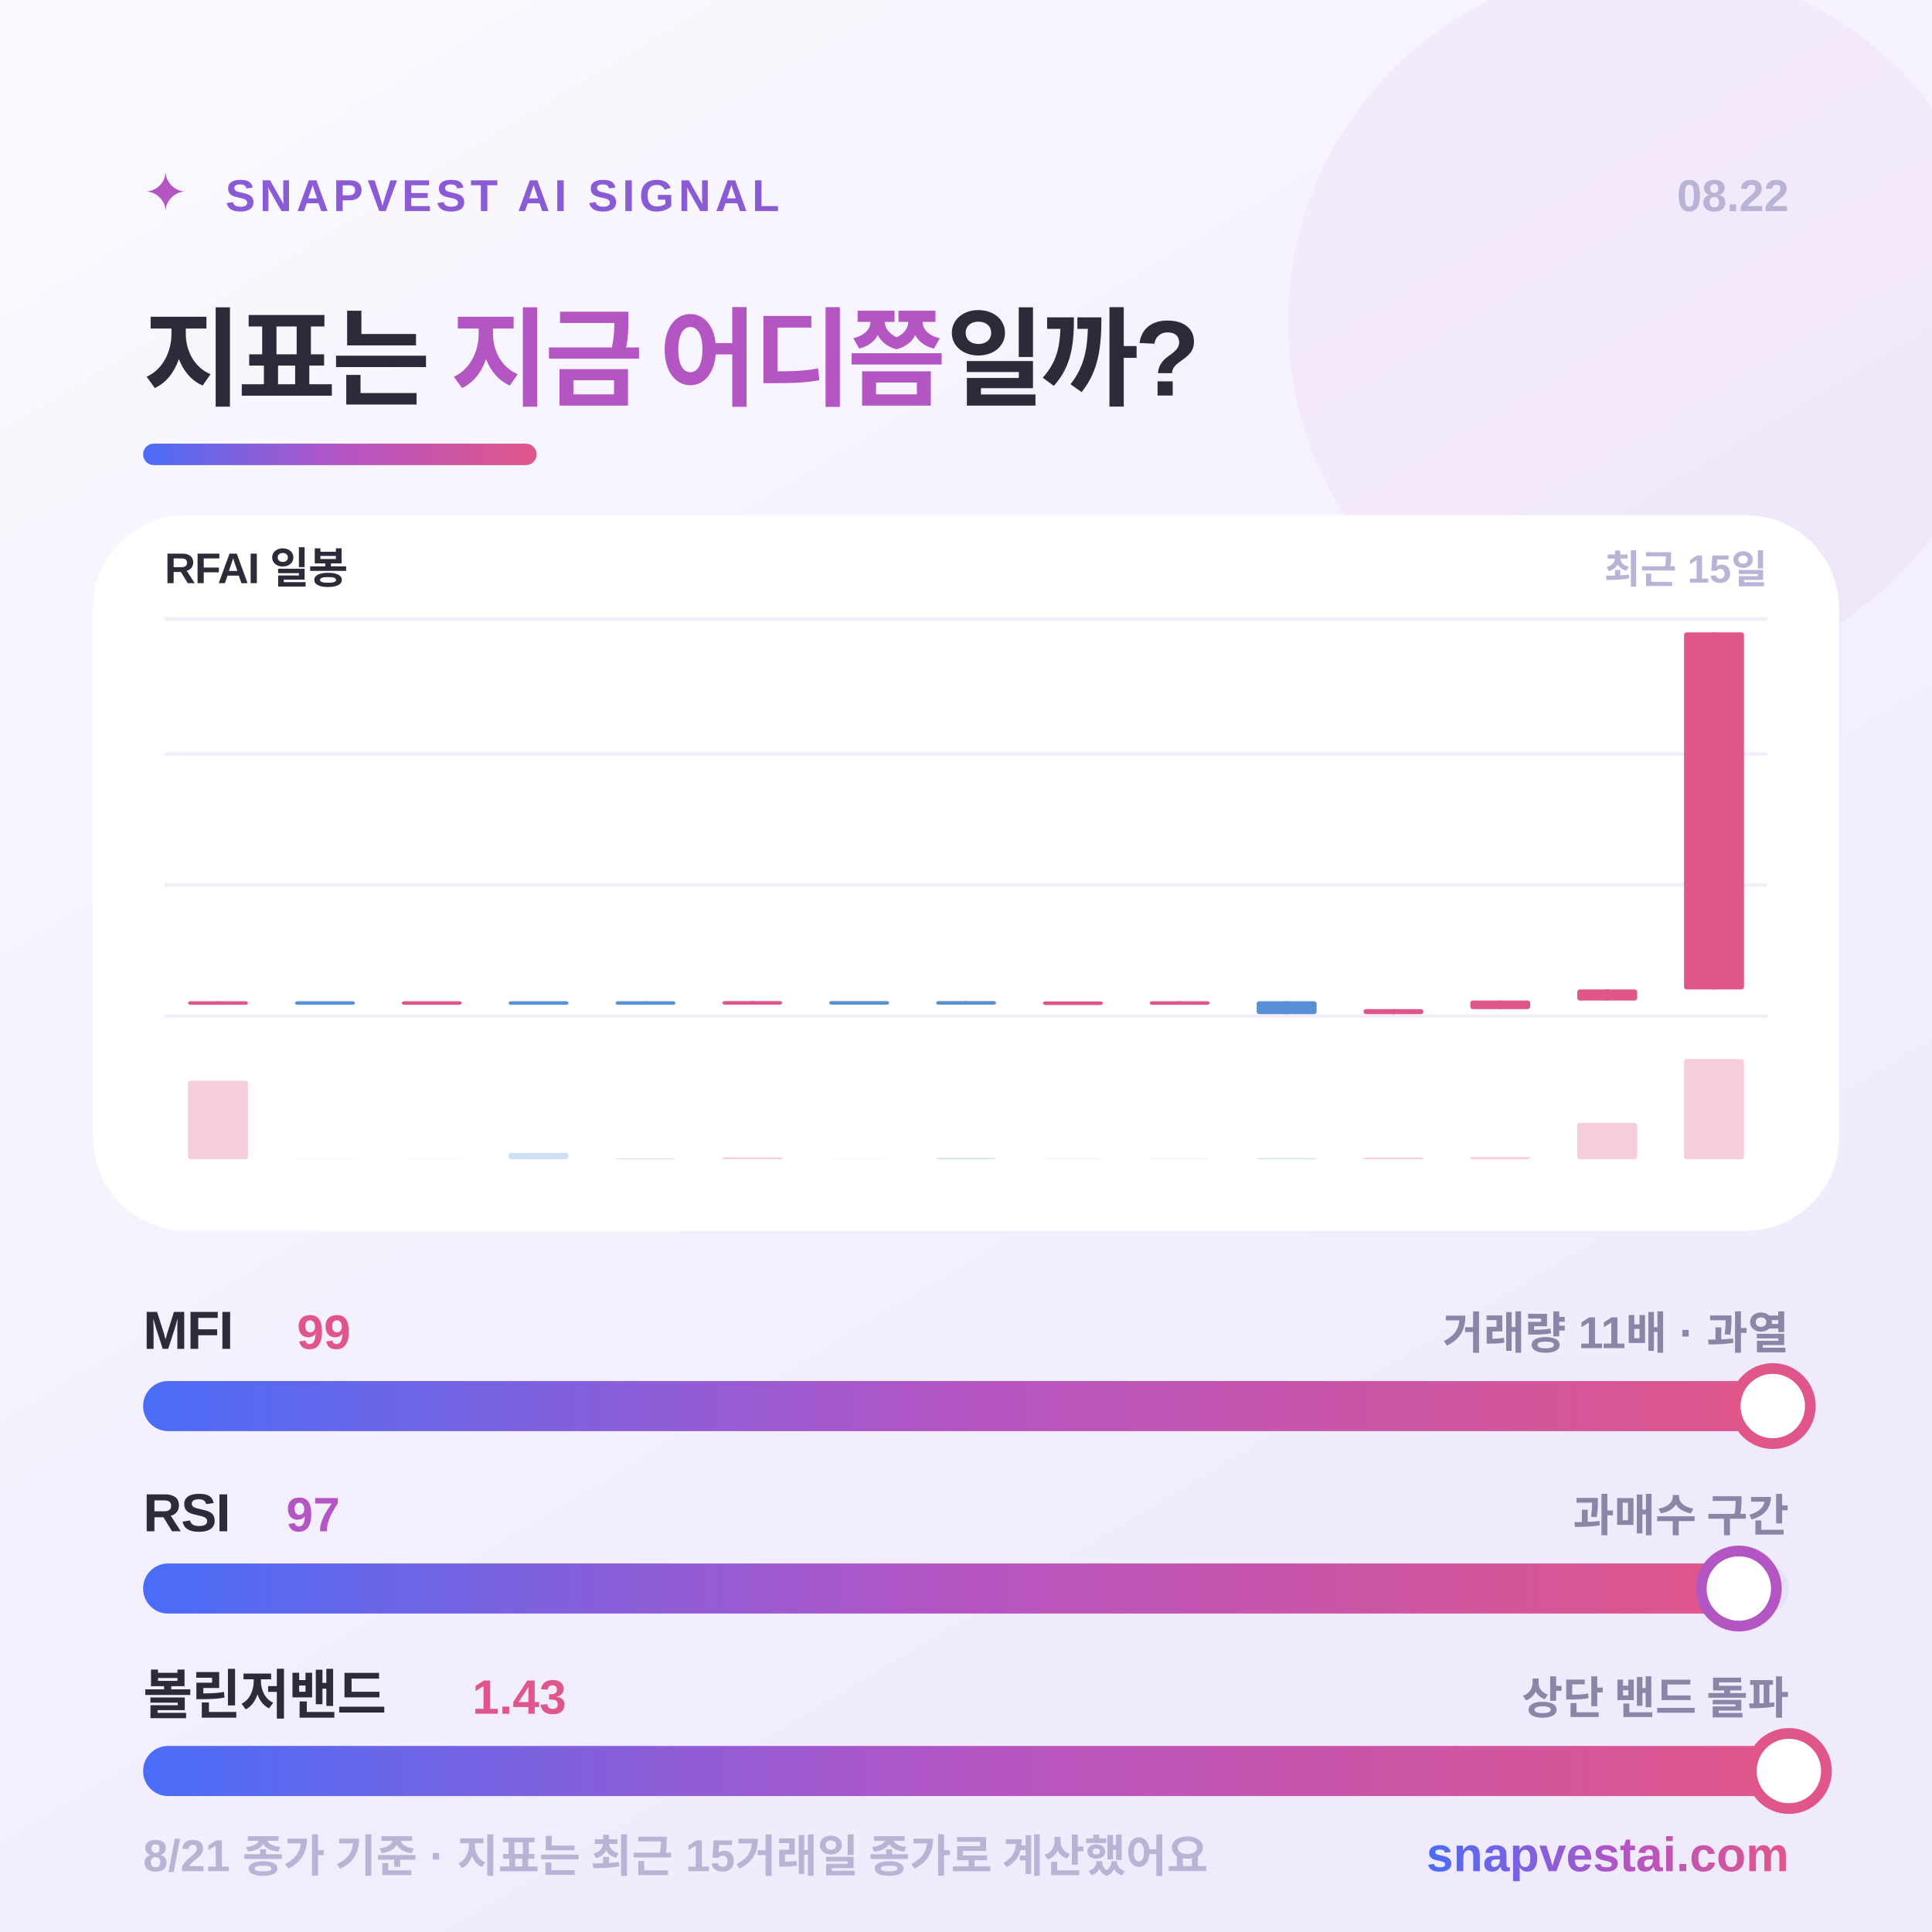
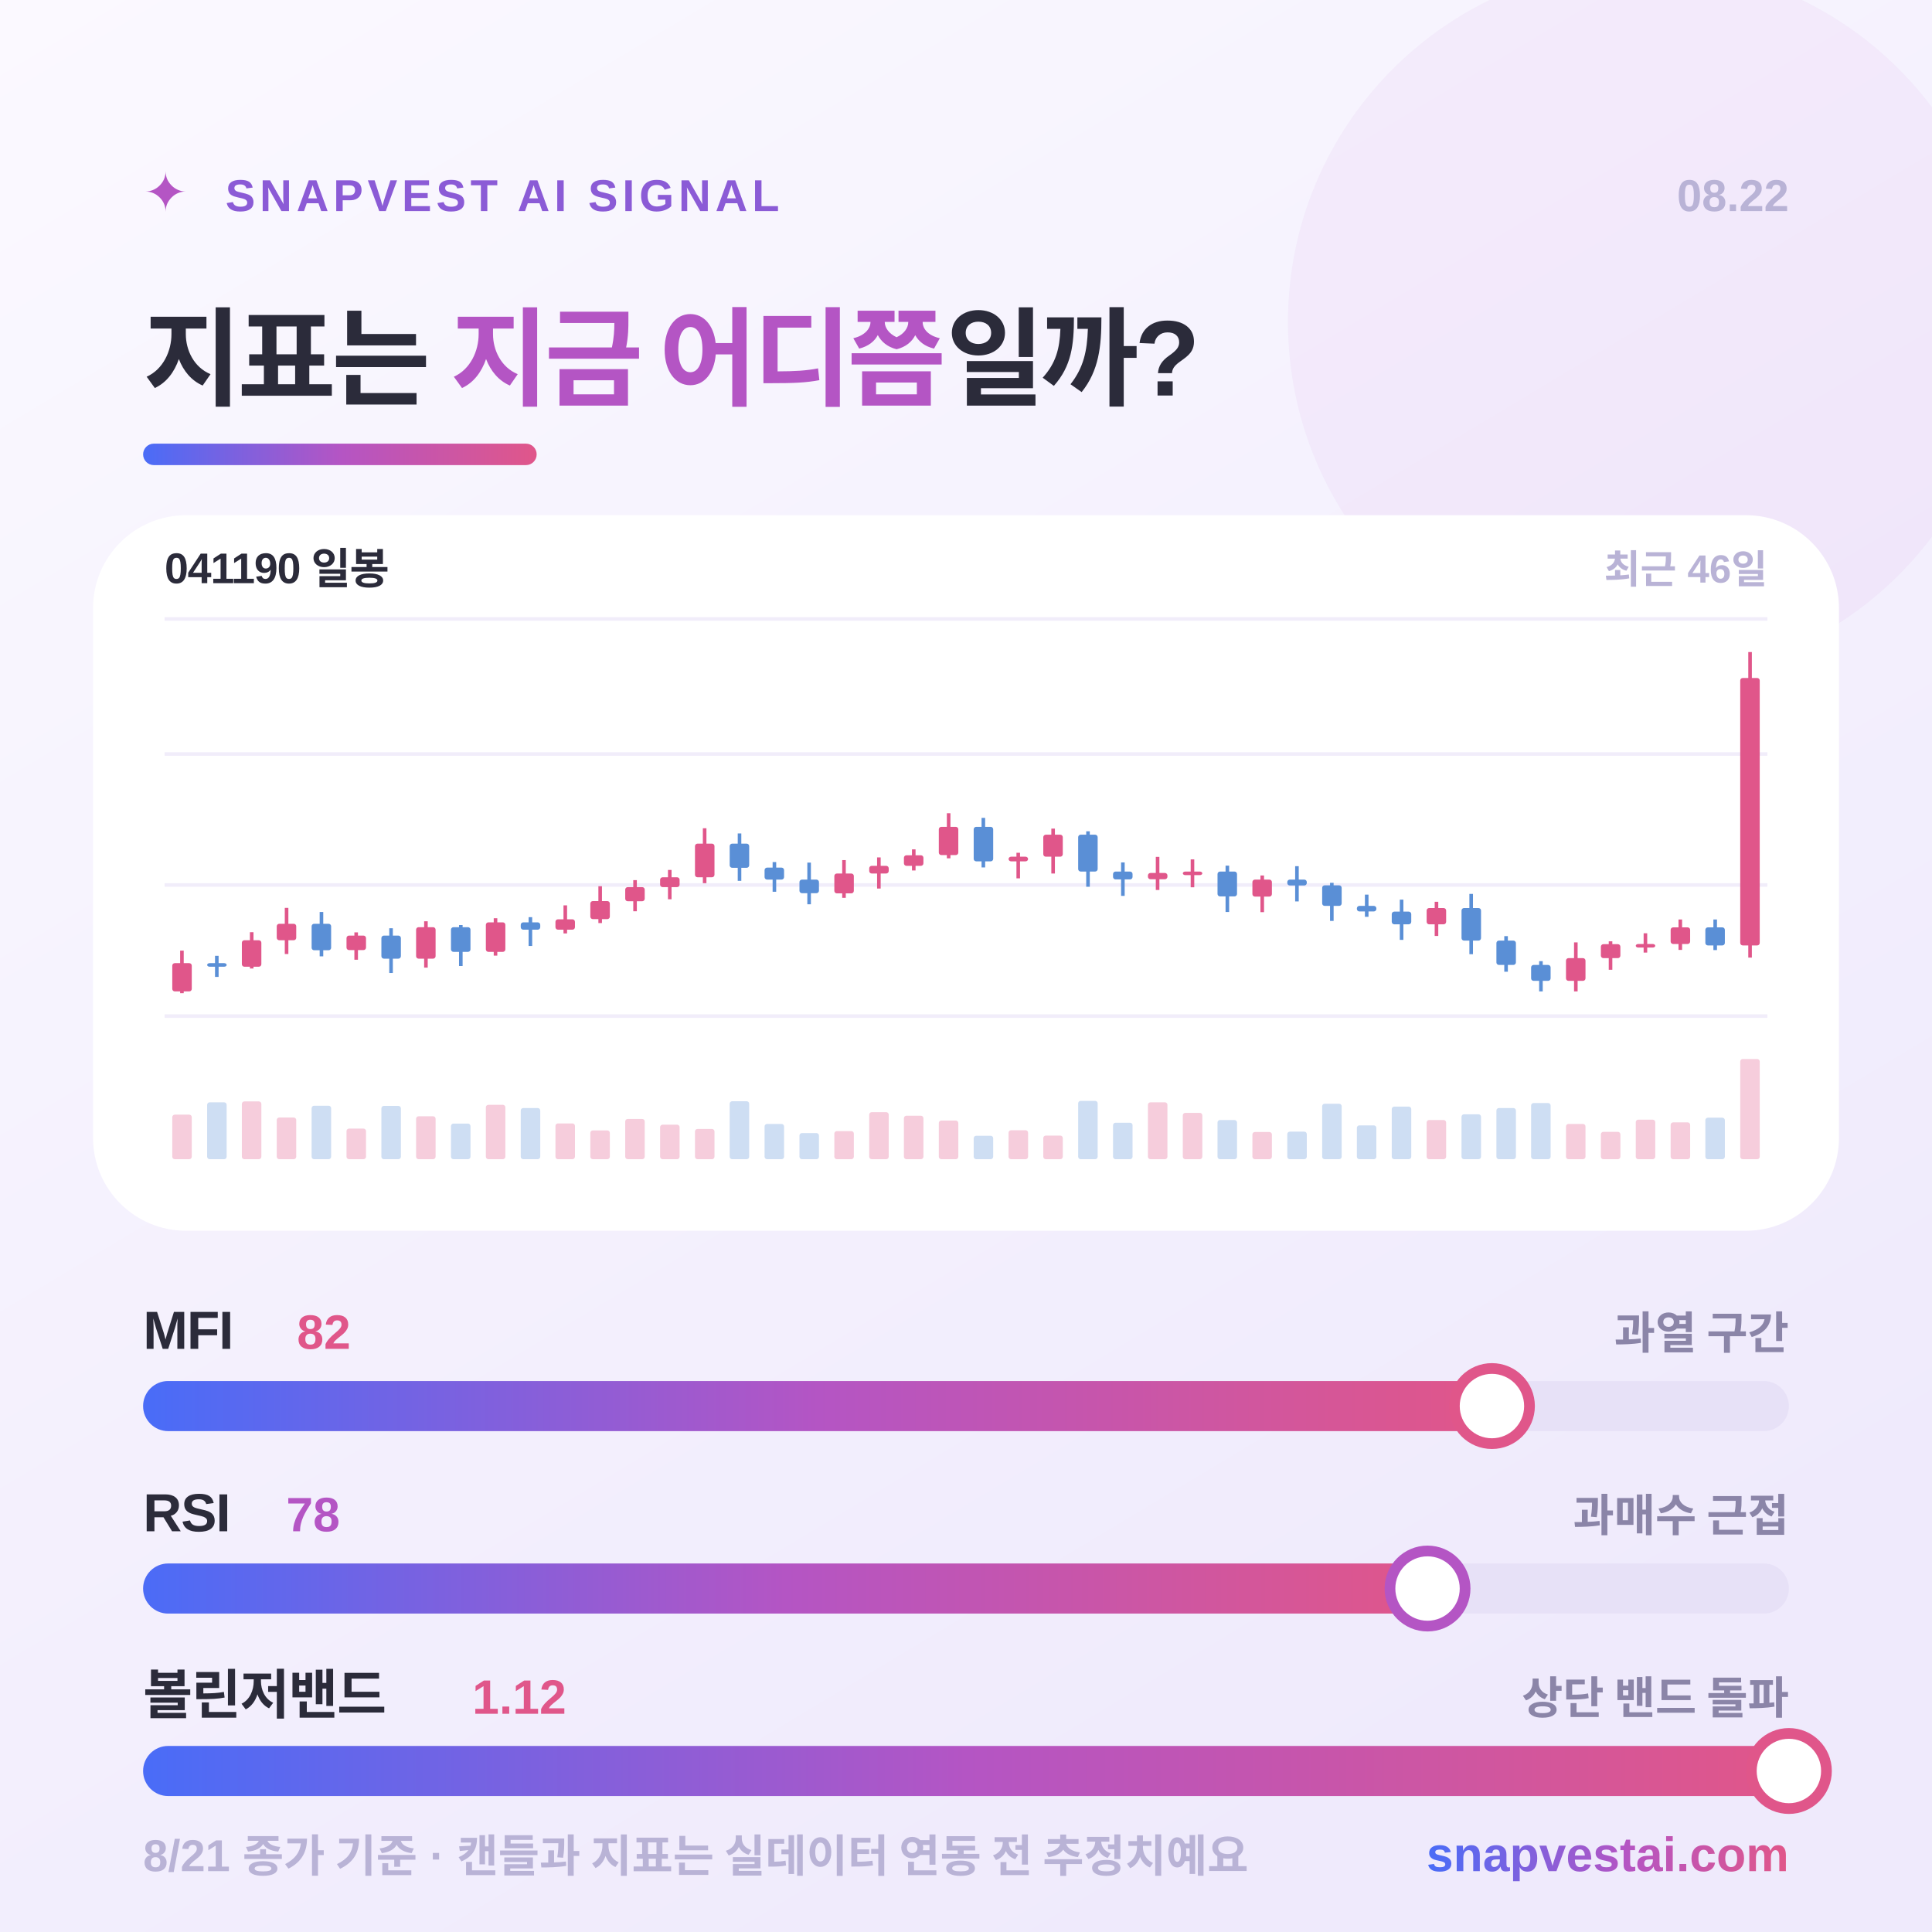
<svg xmlns="http://www.w3.org/2000/svg" width="1080" height="1080" viewBox="0 0 1080 1080" role="img">
  <defs>
    <linearGradient id="bg" x1="0" y1="0" x2="0.6" y2="1">
      <stop offset="0" stop-color="#FBF9FF" />
      <stop offset="1" stop-color="#EFEAFC" />
    </linearGradient>
    <linearGradient id="line" x1="0" y1="0" x2="1" y2="0">
      <stop offset="0" stop-color="#4A6CF7" />
      <stop offset="0.5" stop-color="#B455C4" />
      <stop offset="1" stop-color="#E0568A" />
    </linearGradient>
    <linearGradient id="dom" x1="0" y1="0" x2="1" y2="0">
      <stop offset="0" stop-color="#4A6CF7" />
      <stop offset="0.55" stop-color="#B455C4" />
      <stop offset="1" stop-color="#E0568A" />
    </linearGradient>
  </defs>
  <rect width="1080" height="1080" fill="url(#bg)" />
  <circle cx="920" cy="180" r="200" fill="#B455C4" opacity="0.06" />
  <rect x="52" y="288" width="976" height="400" rx="52" fill="#FFFFFF" />
  <g font-family="Pretendard, Poppins, Arial, sans-serif">
-     <text x="92" y="326" font-size="24" font-weight="700" letter-spacing="-0.5" fill="#2B2B3A">RFAI 일봉</text>
-     <text x="988" y="326" text-anchor="end" font-size="22" font-weight="600" fill="#B9B3D6">최근 15일</text>
+     <text x="92" y="326" font-size="24" font-weight="700" letter-spacing="-0.5" fill="#2B2B3A">041190 일봉</text>
+     <text x="988" y="326" text-anchor="end" font-size="22" font-weight="600" fill="#B9B3D6">최근 46일</text>
  </g>
  <line x1="92" y1="568.0" x2="988" y2="568.0" stroke="#F1EDFA" stroke-width="2" />
  <line x1="92" y1="494.7" x2="988" y2="494.7" stroke="#F1EDFA" stroke-width="2" />
  <line x1="92" y1="421.5" x2="988" y2="421.5" stroke="#F1EDFA" stroke-width="2" />
  <line x1="92" y1="346.0" x2="988" y2="346.0" stroke="#F1EDFA" stroke-width="2" />
-   <line x1="121.9" y1="559.7" x2="121.9" y2="559.8" stroke="#E0568A" stroke-width="2" />
-   <rect x="105.1" y="559.7" width="33.5" height="2.0" rx="1.4" fill="#E0568A" />
-   <rect x="105.1" y="604.1" width="33.5" height="43.9" rx="1.4" fill="#E0568A" opacity="0.3" />
-   <line x1="181.6" y1="559.7" x2="181.6" y2="559.7" stroke="#5A8FD6" stroke-width="2" />
-   <rect x="164.9" y="559.7" width="33.5" height="2.0" rx="1.4" fill="#5A8FD6" />
-   <rect x="164.9" y="647.9" width="33.5" height="0.1" rx="1.4" fill="#5A8FD6" opacity="0.3" />
-   <line x1="241.3" y1="559.7" x2="241.3" y2="559.7" stroke="#E0568A" stroke-width="2" />
-   <rect x="224.6" y="559.7" width="33.5" height="2.0" rx="1.4" fill="#E0568A" />
-   <rect x="224.6" y="647.9" width="33.5" height="0.1" rx="1.4" fill="#E0568A" opacity="0.3" />
-   <line x1="301.1" y1="559.7" x2="301.1" y2="559.7" stroke="#5A8FD6" stroke-width="2" />
-   <rect x="284.3" y="559.7" width="33.5" height="2.0" rx="1.4" fill="#5A8FD6" />
-   <rect x="284.3" y="644.5" width="33.5" height="3.5" rx="1.4" fill="#5A8FD6" opacity="0.3" />
-   <line x1="360.8" y1="559.7" x2="360.8" y2="559.8" stroke="#5A8FD6" stroke-width="2" />
-   <rect x="344.1" y="559.7" width="33.5" height="2.0" rx="1.4" fill="#5A8FD6" />
-   <rect x="344.1" y="647.6" width="33.5" height="0.4" rx="1.4" fill="#5A8FD6" opacity="0.3" />
-   <line x1="420.5" y1="559.6" x2="420.5" y2="559.8" stroke="#E0568A" stroke-width="2" />
-   <rect x="403.8" y="559.6" width="33.5" height="2.0" rx="1.4" fill="#E0568A" />
-   <rect x="403.8" y="647.0" width="33.5" height="1.0" rx="1.4" fill="#E0568A" opacity="0.3" />
-   <line x1="480.3" y1="559.6" x2="480.3" y2="559.6" stroke="#5A8FD6" stroke-width="2" />
-   <rect x="463.5" y="559.6" width="33.5" height="2.0" rx="1.4" fill="#5A8FD6" />
-   <rect x="463.5" y="647.9" width="33.5" height="0.1" rx="1.4" fill="#5A8FD6" opacity="0.3" />
-   <line x1="540.0" y1="559.6" x2="540.0" y2="559.8" stroke="#5A8FD6" stroke-width="2" />
-   <rect x="523.3" y="559.6" width="33.5" height="2.0" rx="1.4" fill="#5A8FD6" />
-   <rect x="523.3" y="647.3" width="33.5" height="0.7" rx="1.4" fill="#5A8FD6" opacity="0.3" />
-   <line x1="599.7" y1="559.8" x2="599.7" y2="559.8" stroke="#E0568A" stroke-width="2" />
-   <rect x="583.0" y="559.8" width="33.5" height="2.0" rx="1.4" fill="#E0568A" />
-   <rect x="583.0" y="647.8" width="33.5" height="0.2" rx="1.4" fill="#E0568A" opacity="0.3" />
-   <line x1="659.5" y1="559.7" x2="659.5" y2="559.8" stroke="#E0568A" stroke-width="2" />
-   <rect x="642.7" y="559.7" width="33.5" height="2.0" rx="1.4" fill="#E0568A" />
-   <rect x="642.7" y="647.8" width="33.5" height="0.2" rx="1.4" fill="#E0568A" opacity="0.3" />
-   <line x1="719.2" y1="559.7" x2="719.2" y2="566.9" stroke="#5A8FD6" stroke-width="2" />
-   <rect x="702.5" y="559.7" width="33.5" height="7.2" rx="1.4" fill="#5A8FD6" />
-   <rect x="702.5" y="647.4" width="33.5" height="0.6" rx="1.4" fill="#5A8FD6" opacity="0.3" />
-   <line x1="778.9" y1="564.1" x2="778.9" y2="566.9" stroke="#E0568A" stroke-width="2" />
-   <rect x="762.2" y="564.1" width="33.5" height="2.8" rx="1.4" fill="#E0568A" />
-   <rect x="762.2" y="647.1" width="33.5" height="0.9" rx="1.4" fill="#E0568A" opacity="0.3" />
-   <line x1="838.7" y1="559.3" x2="838.7" y2="564.1" stroke="#E0568A" stroke-width="2" />
-   <rect x="821.9" y="559.3" width="33.5" height="4.8" rx="1.4" fill="#E0568A" />
-   <rect x="821.9" y="646.8" width="33.5" height="1.2" rx="1.4" fill="#E0568A" opacity="0.3" />
-   <line x1="898.4" y1="553.1" x2="898.4" y2="559.3" stroke="#E0568A" stroke-width="2" />
-   <rect x="881.7" y="553.1" width="33.5" height="6.2" rx="1.4" fill="#E0568A" />
-   <rect x="881.7" y="627.7" width="33.5" height="20.3" rx="1.4" fill="#E0568A" opacity="0.3" />
-   <line x1="958.1" y1="353.5" x2="958.1" y2="553.1" stroke="#E0568A" stroke-width="2" />
-   <rect x="941.4" y="353.5" width="33.5" height="199.6" rx="1.4" fill="#E0568A" />
-   <rect x="941.4" y="592.0" width="33.5" height="56.0" rx="1.4" fill="#E0568A" opacity="0.3" />
+   <line x1="101.7" y1="531.4" x2="101.7" y2="555.2" stroke="#E0568A" stroke-width="2" />
+   <rect x="96.3" y="538.4" width="10.9" height="15.8" rx="1.4" fill="#E0568A" />
+   <rect x="96.3" y="623.1" width="10.9" height="24.9" rx="1.4" fill="#E0568A" opacity="0.3" />
+   <line x1="121.2" y1="534.3" x2="121.2" y2="546.1" stroke="#5A8FD6" stroke-width="2" />
+   <rect x="115.8" y="538.4" width="10.9" height="2.0" rx="1.4" fill="#5A8FD6" />
+   <rect x="115.8" y="616.2" width="10.9" height="31.8" rx="1.4" fill="#5A8FD6" opacity="0.3" />
+   <line x1="140.7" y1="521.1" x2="140.7" y2="541.4" stroke="#E0568A" stroke-width="2" />
+   <rect x="135.2" y="525.6" width="10.9" height="14.8" rx="1.4" fill="#E0568A" />
+   <rect x="135.2" y="615.7" width="10.9" height="32.3" rx="1.4" fill="#E0568A" opacity="0.3" />
+   <line x1="160.2" y1="507.5" x2="160.2" y2="533.3" stroke="#E0568A" stroke-width="2" />
+   <rect x="154.7" y="516.4" width="10.9" height="9.2" rx="1.4" fill="#E0568A" />
+   <rect x="154.7" y="624.7" width="10.9" height="23.3" rx="1.4" fill="#E0568A" opacity="0.3" />
+   <line x1="179.7" y1="509.8" x2="179.7" y2="534.6" stroke="#5A8FD6" stroke-width="2" />
+   <rect x="174.2" y="516.4" width="10.9" height="14.8" rx="1.4" fill="#5A8FD6" />
+   <rect x="174.2" y="618.1" width="10.9" height="29.9" rx="1.4" fill="#5A8FD6" opacity="0.3" />
+   <line x1="199.1" y1="521.2" x2="199.1" y2="536.5" stroke="#E0568A" stroke-width="2" />
+   <rect x="193.7" y="523.0" width="10.9" height="8.1" rx="1.4" fill="#E0568A" />
+   <rect x="193.7" y="630.9" width="10.9" height="17.1" rx="1.4" fill="#E0568A" opacity="0.3" />
+   <line x1="218.6" y1="518.9" x2="218.6" y2="543.9" stroke="#5A8FD6" stroke-width="2" />
+   <rect x="213.2" y="523.0" width="10.9" height="12.9" rx="1.4" fill="#5A8FD6" />
+   <rect x="213.2" y="618.2" width="10.9" height="29.8" rx="1.4" fill="#5A8FD6" opacity="0.3" />
+   <line x1="238.1" y1="515.0" x2="238.1" y2="540.9" stroke="#E0568A" stroke-width="2" />
+   <rect x="232.6" y="518.3" width="10.9" height="17.6" rx="1.4" fill="#E0568A" />
+   <rect x="232.6" y="624.0" width="10.9" height="24.0" rx="1.4" fill="#E0568A" opacity="0.3" />
+   <line x1="257.6" y1="517.1" x2="257.6" y2="540.0" stroke="#5A8FD6" stroke-width="2" />
+   <rect x="252.1" y="518.3" width="10.9" height="13.8" rx="1.4" fill="#5A8FD6" />
+   <rect x="252.1" y="628.1" width="10.9" height="19.9" rx="1.4" fill="#5A8FD6" opacity="0.3" />
+   <line x1="277.0" y1="513.3" x2="277.0" y2="534.2" stroke="#E0568A" stroke-width="2" />
+   <rect x="271.6" y="515.6" width="10.9" height="16.5" rx="1.4" fill="#E0568A" />
+   <rect x="271.6" y="617.6" width="10.9" height="30.4" rx="1.4" fill="#E0568A" opacity="0.3" />
+   <line x1="296.5" y1="512.7" x2="296.5" y2="528.8" stroke="#5A8FD6" stroke-width="2" />
+   <rect x="291.1" y="515.6" width="10.9" height="4.1" rx="1.4" fill="#5A8FD6" />
+   <rect x="291.1" y="619.4" width="10.9" height="28.6" rx="1.4" fill="#5A8FD6" opacity="0.3" />
+   <line x1="316.0" y1="506.1" x2="316.0" y2="521.8" stroke="#E0568A" stroke-width="2" />
+   <rect x="310.5" y="513.9" width="10.9" height="5.8" rx="1.4" fill="#E0568A" />
+   <rect x="310.5" y="628.0" width="10.9" height="20.0" rx="1.4" fill="#E0568A" opacity="0.3" />
+   <line x1="335.5" y1="495.4" x2="335.5" y2="516.0" stroke="#E0568A" stroke-width="2" />
+   <rect x="330.0" y="503.7" width="10.9" height="10.1" rx="1.4" fill="#E0568A" />
+   <rect x="330.0" y="631.9" width="10.9" height="16.1" rx="1.4" fill="#E0568A" opacity="0.3" />
+   <line x1="355.0" y1="492.0" x2="355.0" y2="509.4" stroke="#E0568A" stroke-width="2" />
+   <rect x="349.5" y="495.9" width="10.9" height="7.9" rx="1.4" fill="#E0568A" />
+   <rect x="349.5" y="625.5" width="10.9" height="22.5" rx="1.4" fill="#E0568A" opacity="0.3" />
+   <line x1="374.4" y1="486.3" x2="374.4" y2="502.7" stroke="#E0568A" stroke-width="2" />
+   <rect x="369.0" y="490.4" width="10.9" height="5.5" rx="1.4" fill="#E0568A" />
+   <rect x="369.0" y="628.7" width="10.9" height="19.3" rx="1.4" fill="#E0568A" opacity="0.3" />
+   <line x1="393.9" y1="463.0" x2="393.9" y2="493.7" stroke="#E0568A" stroke-width="2" />
+   <rect x="388.5" y="471.6" width="10.9" height="18.8" rx="1.4" fill="#E0568A" />
+   <rect x="388.5" y="631.1" width="10.9" height="16.9" rx="1.4" fill="#E0568A" opacity="0.3" />
+   <line x1="413.4" y1="465.9" x2="413.4" y2="492.4" stroke="#5A8FD6" stroke-width="2" />
+   <rect x="407.9" y="471.6" width="10.9" height="13.5" rx="1.4" fill="#5A8FD6" />
+   <rect x="407.9" y="615.6" width="10.9" height="32.4" rx="1.4" fill="#5A8FD6" opacity="0.3" />
+   <line x1="432.9" y1="481.9" x2="432.9" y2="498.5" stroke="#5A8FD6" stroke-width="2" />
+   <rect x="427.4" y="485.0" width="10.9" height="6.7" rx="1.4" fill="#5A8FD6" />
+   <rect x="427.4" y="628.3" width="10.9" height="19.7" rx="1.4" fill="#5A8FD6" opacity="0.3" />
+   <line x1="452.3" y1="482.2" x2="452.3" y2="505.5" stroke="#5A8FD6" stroke-width="2" />
+   <rect x="446.9" y="491.7" width="10.9" height="7.6" rx="1.4" fill="#5A8FD6" />
+   <rect x="446.9" y="633.4" width="10.9" height="14.6" rx="1.4" fill="#5A8FD6" opacity="0.3" />
+   <line x1="471.8" y1="480.8" x2="471.8" y2="501.9" stroke="#E0568A" stroke-width="2" />
+   <rect x="466.4" y="488.3" width="10.9" height="11.1" rx="1.4" fill="#E0568A" />
+   <rect x="466.4" y="632.3" width="10.9" height="15.7" rx="1.4" fill="#E0568A" opacity="0.3" />
+   <line x1="491.3" y1="479.3" x2="491.3" y2="496.7" stroke="#E0568A" stroke-width="2" />
+   <rect x="485.9" y="484.0" width="10.9" height="4.3" rx="1.4" fill="#E0568A" />
+   <rect x="485.9" y="621.7" width="10.9" height="26.3" rx="1.4" fill="#E0568A" opacity="0.3" />
+   <line x1="510.8" y1="474.8" x2="510.8" y2="486.6" stroke="#E0568A" stroke-width="2" />
+   <rect x="505.3" y="478.1" width="10.9" height="5.9" rx="1.4" fill="#E0568A" />
+   <rect x="505.3" y="623.7" width="10.9" height="24.3" rx="1.4" fill="#E0568A" opacity="0.3" />
+   <line x1="530.3" y1="454.6" x2="530.3" y2="479.8" stroke="#E0568A" stroke-width="2" />
+   <rect x="524.8" y="462.2" width="10.9" height="15.8" rx="1.4" fill="#E0568A" />
+   <rect x="524.8" y="626.4" width="10.9" height="21.6" rx="1.4" fill="#E0568A" opacity="0.3" />
+   <line x1="549.7" y1="457.2" x2="549.7" y2="484.9" stroke="#5A8FD6" stroke-width="2" />
+   <rect x="544.3" y="462.2" width="10.9" height="19.3" rx="1.4" fill="#5A8FD6" />
+   <rect x="544.3" y="634.9" width="10.9" height="13.1" rx="1.4" fill="#5A8FD6" opacity="0.3" />
+   <line x1="569.2" y1="476.7" x2="569.2" y2="491.0" stroke="#E0568A" stroke-width="2" />
+   <rect x="563.8" y="478.9" width="10.9" height="2.6" rx="1.4" fill="#E0568A" />
+   <rect x="563.8" y="631.8" width="10.9" height="16.2" rx="1.4" fill="#E0568A" opacity="0.3" />
+   <line x1="588.7" y1="463.2" x2="588.7" y2="488.3" stroke="#E0568A" stroke-width="2" />
+   <rect x="583.2" y="466.6" width="10.9" height="12.3" rx="1.4" fill="#E0568A" />
+   <rect x="583.2" y="634.8" width="10.9" height="13.2" rx="1.4" fill="#E0568A" opacity="0.3" />
+   <line x1="608.2" y1="464.7" x2="608.2" y2="495.7" stroke="#5A8FD6" stroke-width="2" />
+   <rect x="602.7" y="466.6" width="10.9" height="20.6" rx="1.4" fill="#5A8FD6" />
+   <rect x="602.7" y="615.4" width="10.9" height="32.6" rx="1.4" fill="#5A8FD6" opacity="0.3" />
+   <line x1="627.7" y1="482.1" x2="627.7" y2="500.8" stroke="#5A8FD6" stroke-width="2" />
+   <rect x="622.2" y="487.2" width="10.9" height="4.4" rx="1.4" fill="#5A8FD6" />
+   <rect x="622.2" y="627.6" width="10.9" height="20.4" rx="1.4" fill="#5A8FD6" opacity="0.3" />
+   <line x1="647.1" y1="479.0" x2="647.1" y2="497.5" stroke="#E0568A" stroke-width="2" />
+   <rect x="641.7" y="488.0" width="10.9" height="3.5" rx="1.4" fill="#E0568A" />
+   <rect x="641.7" y="616.2" width="10.9" height="31.8" rx="1.4" fill="#E0568A" opacity="0.3" />
+   <line x1="666.6" y1="480.4" x2="666.6" y2="496.0" stroke="#E0568A" stroke-width="2" />
+   <rect x="661.2" y="487.2" width="10.9" height="2.0" rx="1.4" fill="#E0568A" />
+   <rect x="661.2" y="622.1" width="10.9" height="25.9" rx="1.4" fill="#E0568A" opacity="0.3" />
+   <line x1="686.1" y1="483.9" x2="686.1" y2="509.8" stroke="#5A8FD6" stroke-width="2" />
+   <rect x="680.6" y="487.2" width="10.9" height="13.9" rx="1.4" fill="#5A8FD6" />
+   <rect x="680.6" y="626.1" width="10.9" height="21.9" rx="1.4" fill="#5A8FD6" opacity="0.3" />
+   <line x1="705.6" y1="489.4" x2="705.6" y2="509.9" stroke="#E0568A" stroke-width="2" />
+   <rect x="700.1" y="491.7" width="10.9" height="9.5" rx="1.4" fill="#E0568A" />
+   <rect x="700.1" y="632.8" width="10.9" height="15.2" rx="1.4" fill="#E0568A" opacity="0.3" />
+   <line x1="725.0" y1="484.2" x2="725.0" y2="503.9" stroke="#5A8FD6" stroke-width="2" />
+   <rect x="719.6" y="491.7" width="10.9" height="3.3" rx="1.4" fill="#5A8FD6" />
+   <rect x="719.6" y="632.6" width="10.9" height="15.4" rx="1.4" fill="#5A8FD6" opacity="0.3" />
+   <line x1="744.5" y1="493.5" x2="744.5" y2="514.8" stroke="#5A8FD6" stroke-width="2" />
+   <rect x="739.1" y="494.9" width="10.9" height="11.5" rx="1.4" fill="#5A8FD6" />
+   <rect x="739.1" y="617.0" width="10.9" height="31.0" rx="1.4" fill="#5A8FD6" opacity="0.3" />
+   <line x1="764.0" y1="500.1" x2="764.0" y2="512.5" stroke="#5A8FD6" stroke-width="2" />
+   <rect x="758.5" y="506.4" width="10.9" height="3.1" rx="1.4" fill="#5A8FD6" />
+   <rect x="758.5" y="629.1" width="10.9" height="18.9" rx="1.4" fill="#5A8FD6" opacity="0.3" />
+   <line x1="783.5" y1="502.9" x2="783.5" y2="525.4" stroke="#5A8FD6" stroke-width="2" />
+   <rect x="778.0" y="509.6" width="10.9" height="7.1" rx="1.4" fill="#5A8FD6" />
+   <rect x="778.0" y="618.6" width="10.9" height="29.4" rx="1.4" fill="#5A8FD6" opacity="0.3" />
+   <line x1="803.0" y1="504.1" x2="803.0" y2="523.2" stroke="#E0568A" stroke-width="2" />
+   <rect x="797.5" y="507.6" width="10.9" height="9.1" rx="1.4" fill="#E0568A" />
+   <rect x="797.5" y="626.1" width="10.9" height="21.9" rx="1.4" fill="#E0568A" opacity="0.3" />
+   <line x1="822.4" y1="499.7" x2="822.4" y2="533.4" stroke="#5A8FD6" stroke-width="2" />
+   <rect x="817.0" y="507.6" width="10.9" height="18.2" rx="1.4" fill="#5A8FD6" />
+   <rect x="817.0" y="622.9" width="10.9" height="25.1" rx="1.4" fill="#5A8FD6" opacity="0.3" />
+   <line x1="841.9" y1="523.3" x2="841.9" y2="543.2" stroke="#5A8FD6" stroke-width="2" />
+   <rect x="836.5" y="525.8" width="10.9" height="13.6" rx="1.4" fill="#5A8FD6" />
+   <rect x="836.5" y="619.4" width="10.9" height="28.6" rx="1.4" fill="#5A8FD6" opacity="0.3" />
+   <line x1="861.4" y1="537.3" x2="861.4" y2="554.2" stroke="#5A8FD6" stroke-width="2" />
+   <rect x="855.9" y="539.4" width="10.9" height="8.9" rx="1.4" fill="#5A8FD6" />
+   <rect x="855.9" y="616.6" width="10.9" height="31.4" rx="1.4" fill="#5A8FD6" opacity="0.3" />
+   <line x1="880.9" y1="526.8" x2="880.9" y2="554.2" stroke="#E0568A" stroke-width="2" />
+   <rect x="875.4" y="535.6" width="10.9" height="12.7" rx="1.4" fill="#E0568A" />
+   <rect x="875.4" y="628.3" width="10.9" height="19.7" rx="1.4" fill="#E0568A" opacity="0.3" />
+   <line x1="900.3" y1="526.2" x2="900.3" y2="542.1" stroke="#E0568A" stroke-width="2" />
+   <rect x="894.9" y="527.8" width="10.9" height="7.8" rx="1.4" fill="#E0568A" />
+   <rect x="894.9" y="632.7" width="10.9" height="15.3" rx="1.4" fill="#E0568A" opacity="0.3" />
+   <line x1="919.8" y1="521.7" x2="919.8" y2="532.5" stroke="#E0568A" stroke-width="2" />
+   <rect x="914.4" y="527.7" width="10.9" height="2.0" rx="1.4" fill="#E0568A" />
+   <rect x="914.4" y="625.9" width="10.9" height="22.1" rx="1.4" fill="#E0568A" opacity="0.3" />
+   <line x1="939.3" y1="514.0" x2="939.3" y2="531.0" stroke="#E0568A" stroke-width="2" />
+   <rect x="933.9" y="518.4" width="10.9" height="9.3" rx="1.4" fill="#E0568A" />
+   <rect x="933.9" y="627.4" width="10.9" height="20.6" rx="1.4" fill="#E0568A" opacity="0.3" />
+   <line x1="958.8" y1="514.0" x2="958.8" y2="531.1" stroke="#5A8FD6" stroke-width="2" />
+   <rect x="953.3" y="518.4" width="10.9" height="10.1" rx="1.4" fill="#5A8FD6" />
+   <rect x="953.3" y="624.8" width="10.9" height="23.2" rx="1.4" fill="#5A8FD6" opacity="0.3" />
+   <line x1="978.3" y1="364.5" x2="978.3" y2="535.3" stroke="#E0568A" stroke-width="2" />
+   <rect x="972.8" y="379.0" width="10.9" height="149.5" rx="1.4" fill="#E0568A" />
+   <rect x="972.8" y="592.0" width="10.9" height="56.0" rx="1.4" fill="#E0568A" opacity="0.3" />
  <g font-family="Pretendard, Poppins, Arial, sans-serif">
    <text x="80" y="118" font-size="30" fill="#B455C4">✦</text>
    <text x="126" y="118" font-size="25" font-weight="700" letter-spacing="2.5" fill="#8B5BD6">SNAPVEST AI SIGNAL</text>
    <text x="1000" y="118" text-anchor="end" font-size="25" font-weight="600" fill="#B9B3D6">08.22</text>
    <text x="80" y="222" font-size="60" font-weight="700" letter-spacing="-2.5" fill="#2B2B3A">지표는 <tspan fill="#B455C4">지금 어디쯤</tspan>일까?</text>
    <rect x="80" y="248" width="220" height="12" rx="6" fill="url(#line)" />
    <text x="80" y="754" font-size="30" font-weight="700" letter-spacing="-0.5" fill="#2B2B3A">MFI</text>
-     <text x="166" y="754" font-size="27" font-weight="700" fill="#E0568A">99</text>
-     <text x="1000" y="754" text-anchor="end" font-size="25" font-weight="600" fill="#8B85A8">거래량 11배 · 과열</text>
+     <text x="166" y="754" font-size="27" font-weight="700" fill="#E0568A">82</text>
+     <text x="1000" y="754" text-anchor="end" font-size="25" font-weight="600" fill="#8B85A8">과열 구간</text>
    <rect x="80" y="772" width="920" height="28" rx="14" fill="#E7E1F7" />
-     <rect x="80" y="772" width="911" height="28" rx="14" fill="url(#line)" />
-     <circle cx="991" cy="786" r="21" fill="#FFFFFF" stroke="#E0568A" stroke-width="6" />
+     <rect x="80" y="772" width="754" height="28" rx="14" fill="url(#line)" />
+     <circle cx="834" cy="786" r="21" fill="#FFFFFF" stroke="#E0568A" stroke-width="6" />
    <text x="80" y="856" font-size="30" font-weight="700" letter-spacing="-0.5" fill="#2B2B3A">RSI</text>
-     <text x="160" y="856" font-size="27" font-weight="700" fill="#B455C4">97</text>
-     <text x="1000" y="856" text-anchor="end" font-size="25" font-weight="600" fill="#8B85A8">과매수 구간</text>
+     <text x="160" y="856" font-size="27" font-weight="700" fill="#B455C4">78</text>
+     <text x="1000" y="856" text-anchor="end" font-size="25" font-weight="600" fill="#8B85A8">과매수 근접</text>
    <rect x="80" y="874" width="920" height="28" rx="14" fill="#E7E1F7" />
-     <rect x="80" y="874" width="892" height="28" rx="14" fill="url(#line)" />
-     <circle cx="972" cy="888" r="21" fill="#FFFFFF" stroke="#B455C4" stroke-width="6" />
+     <rect x="80" y="874" width="718" height="28" rx="14" fill="url(#line)" />
+     <circle cx="798" cy="888" r="21" fill="#FFFFFF" stroke="#B455C4" stroke-width="6" />
    <text x="80" y="958" font-size="30" font-weight="700" letter-spacing="-0.5" fill="#2B2B3A">볼린저밴드</text>
-     <text x="264" y="958" font-size="27" font-weight="700" fill="#E0568A">1.43</text>
+     <text x="264" y="958" font-size="27" font-weight="700" fill="#E0568A">1.12</text>
    <text x="1000" y="958" text-anchor="end" font-size="25" font-weight="600" fill="#8B85A8">상단 밴드 돌파</text>
    <rect x="80" y="976" width="920" height="28" rx="14" fill="#E7E1F7" />
    <rect x="80" y="976" width="920" height="28" rx="14" fill="url(#line)" />
    <circle cx="1000" cy="990" r="21" fill="#FFFFFF" stroke="#E0568A" stroke-width="6" />
-     <text x="80" y="1046" font-size="25" font-weight="600" fill="#B9B3D6">8/21 종가 기준 · 지표는 최근 15거래일 종가로 계산했어요</text>
+     <text x="80" y="1046" font-size="25" font-weight="600" fill="#B9B3D6">8/21 종가 기준 · 캔들과 지표는 실데이터 연동 전 추정치예요</text>
    <text x="1000" y="1046" text-anchor="end" font-size="27" font-weight="700" fill="url(#dom)">snapvestai.com</text>
  </g>
</svg>
